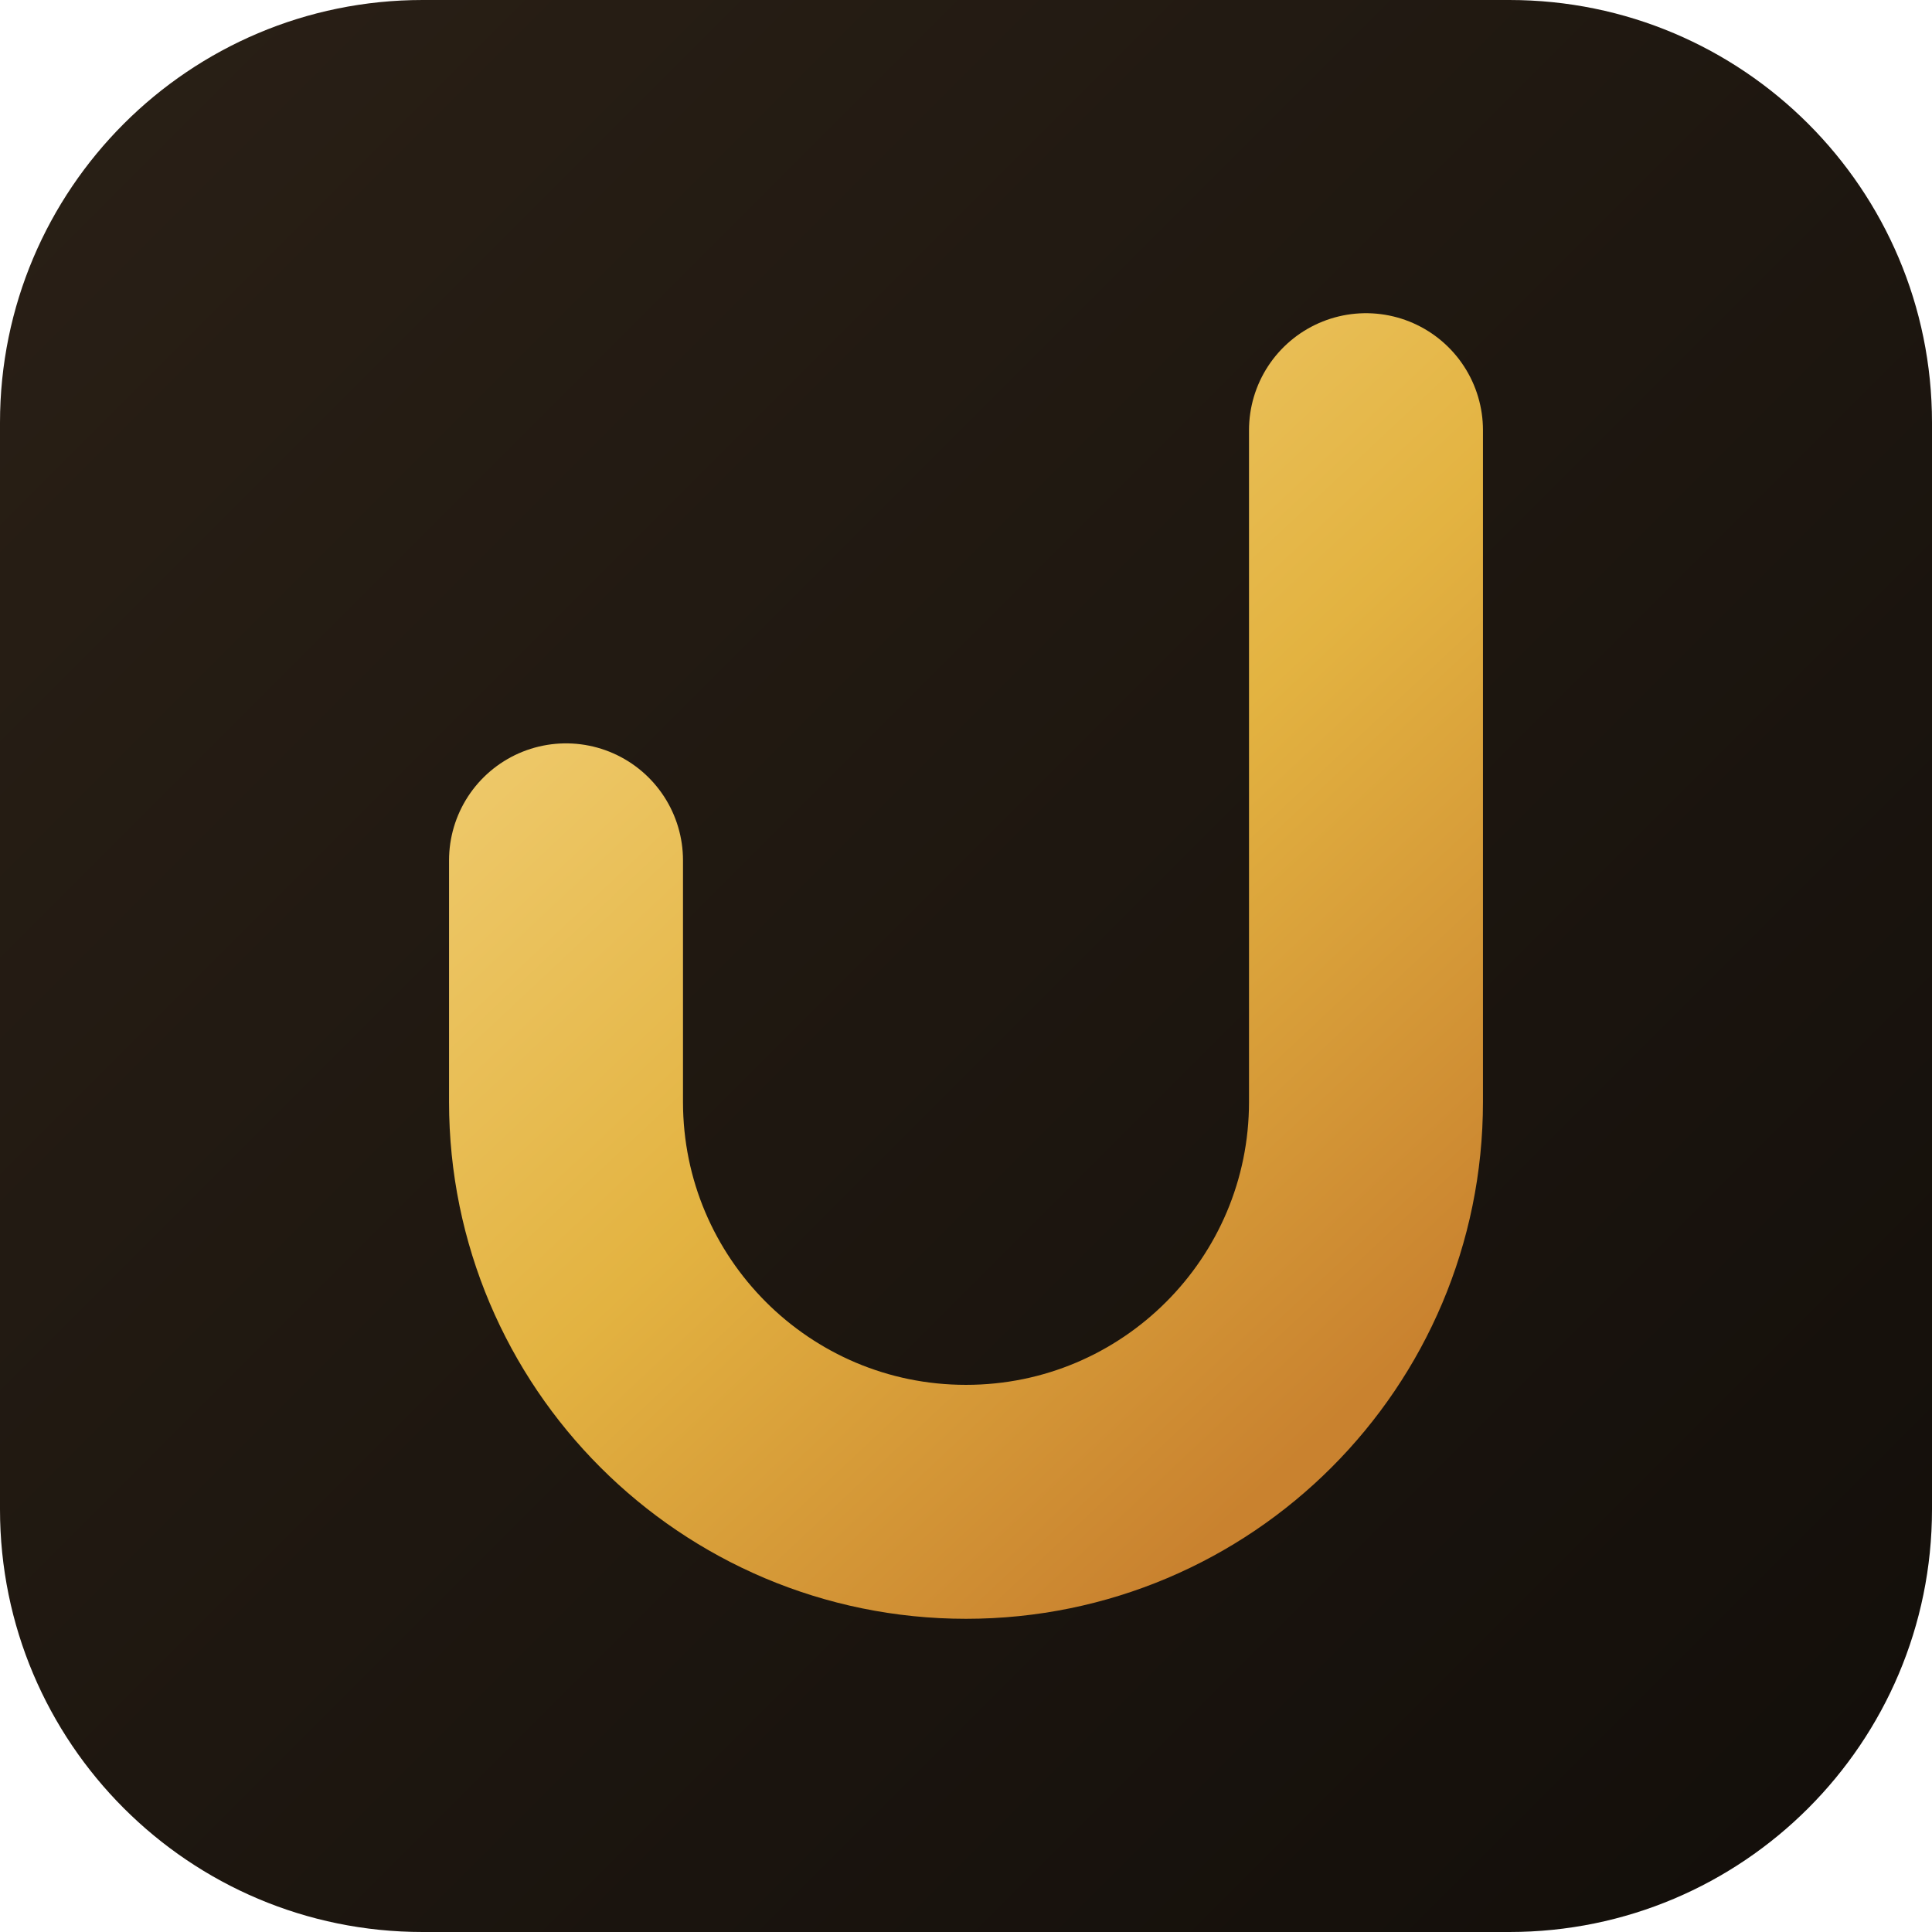
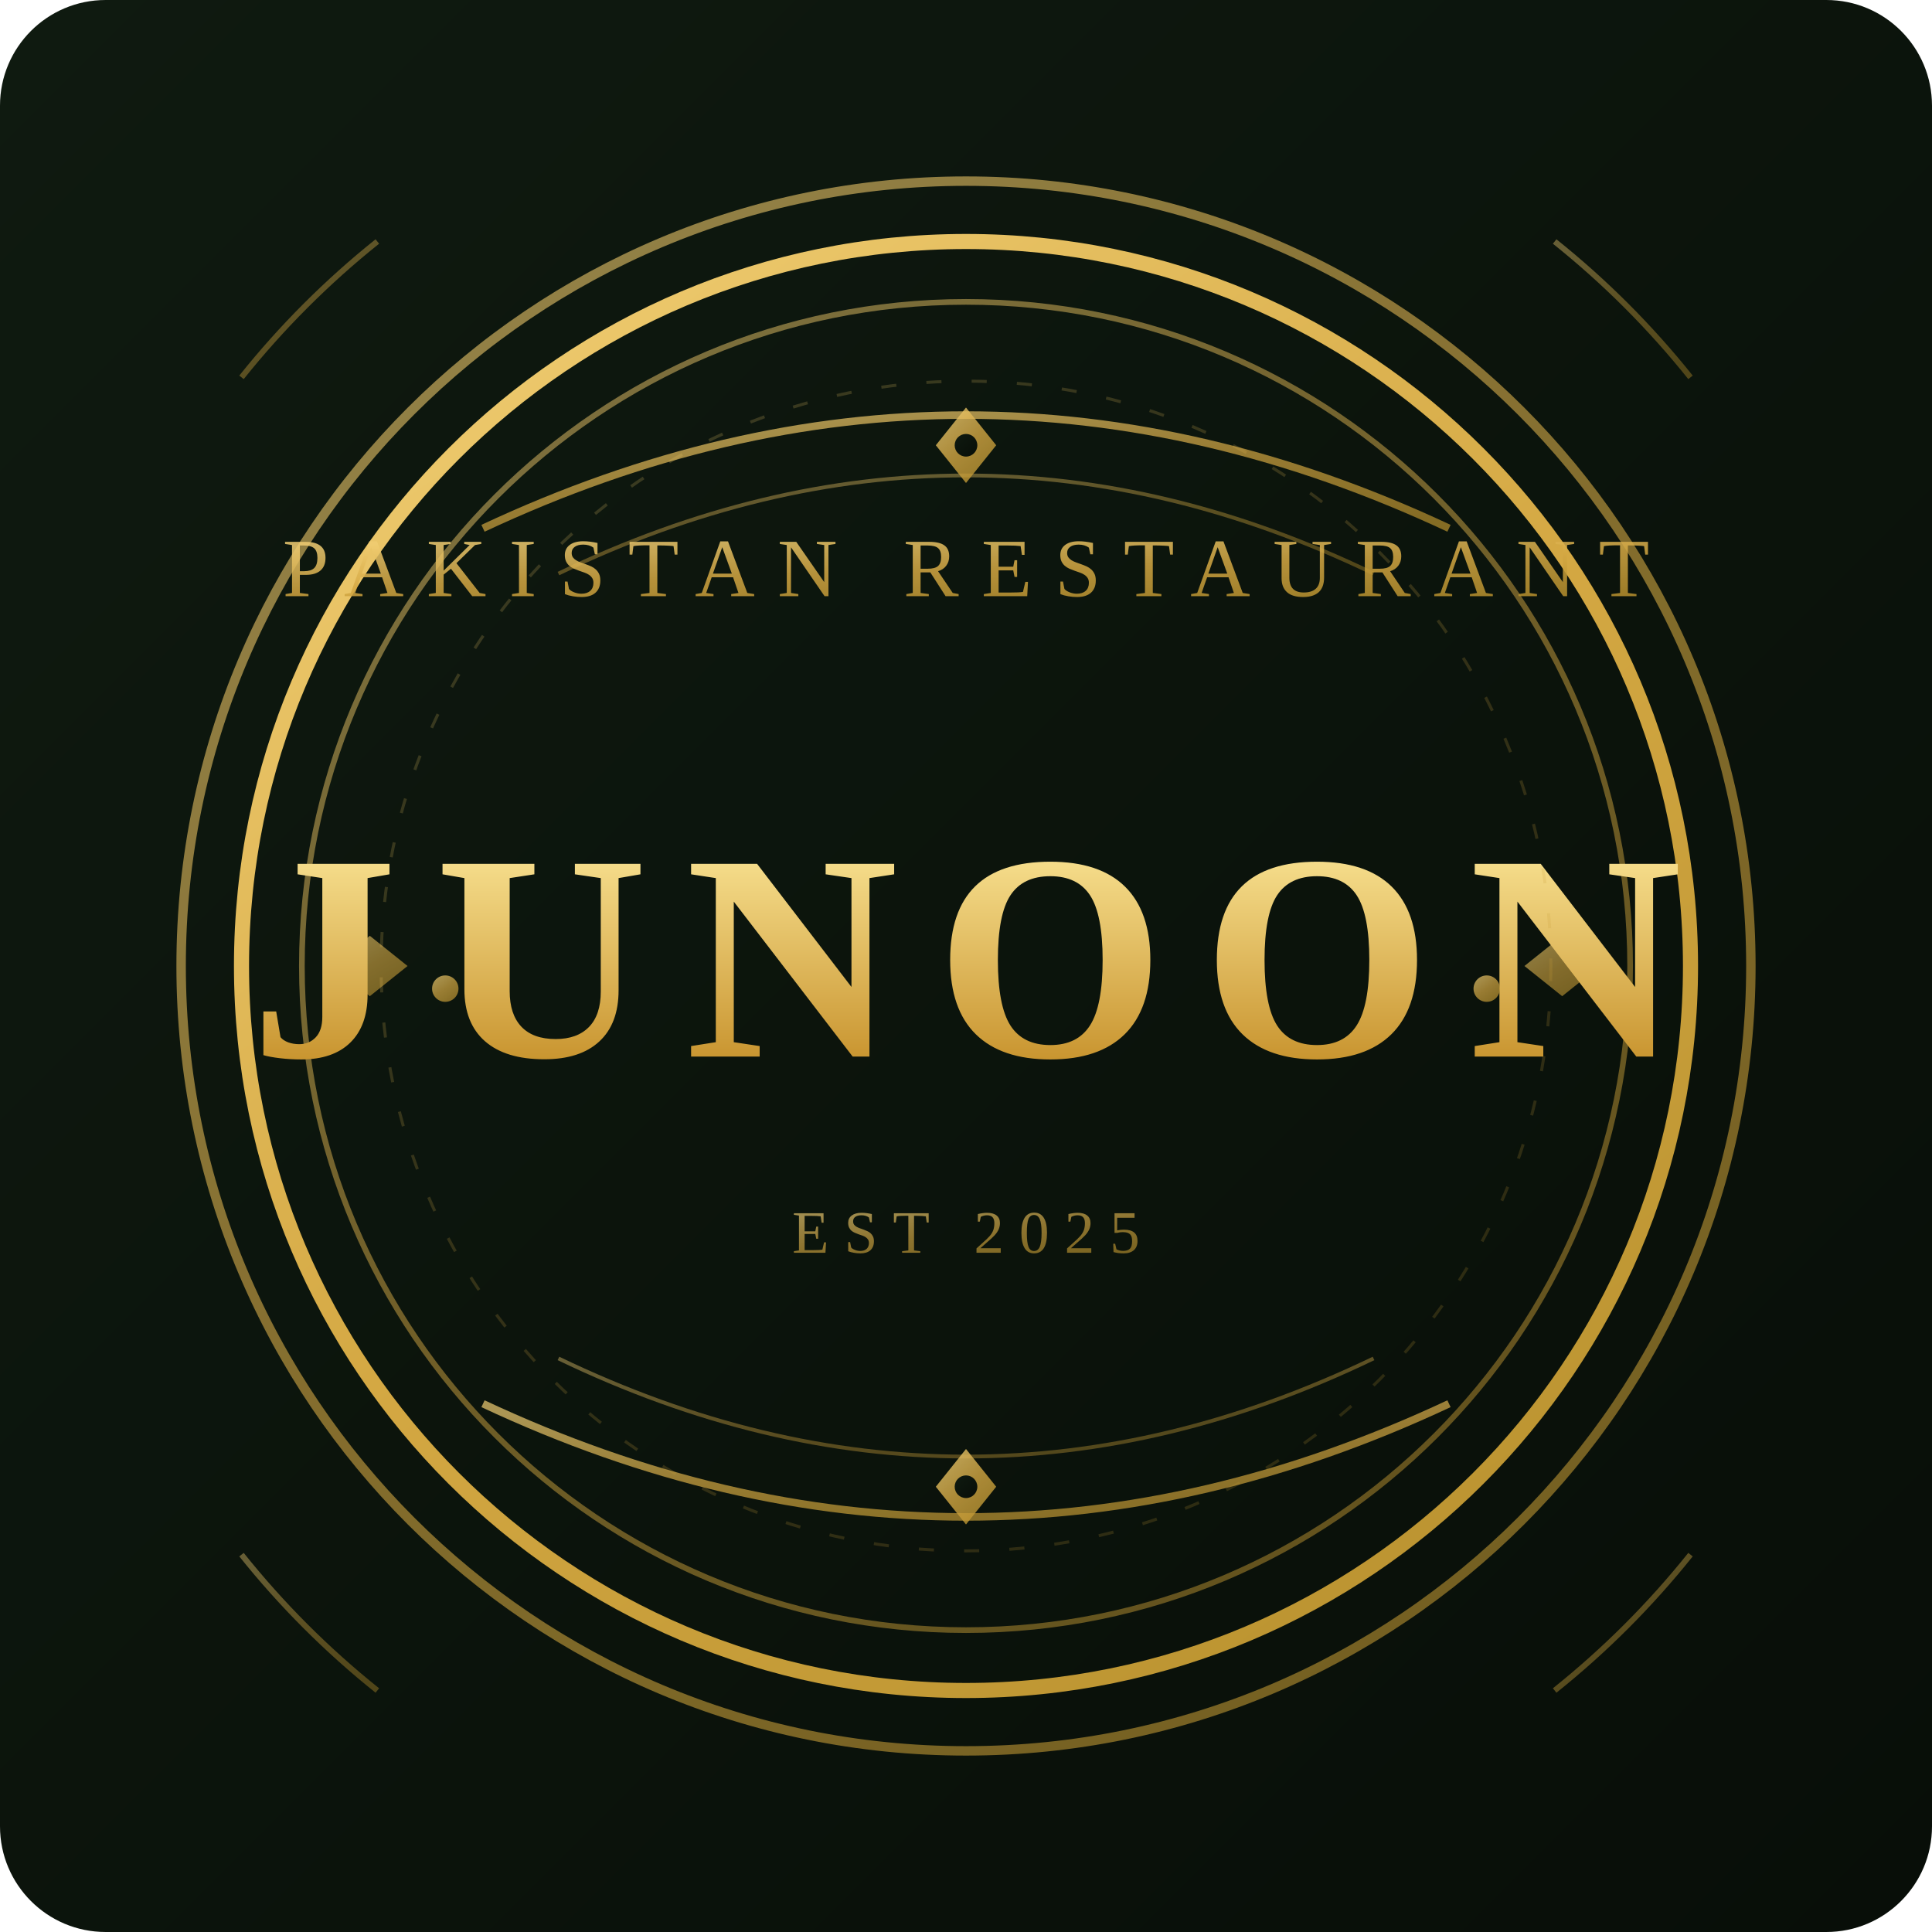
- <svg xmlns="http://www.w3.org/2000/svg" width="512" height="512" viewBox="0 0 512 512" role="img" aria-label="Janoon" shape-rendering="geometricPrecision">
+ <svg xmlns="http://www.w3.org/2000/svg" width="512" height="512" viewBox="0 0 512 512" role="img" aria-label="Junoon Pakistani Restaurant" shape-rendering="geometricPrecision">
  <defs>
-     <linearGradient id="jan-bg" x1="0" y1="0" x2="1" y2="1">
-       <stop offset="0" stop-color="#2a2016" />
-       <stop offset="1" stop-color="#120e0a" />
+     <linearGradient id="bg" x1="0" y1="0" x2="1" y2="1">
+       <stop offset="0" stop-color="#0f1a10" />
+       <stop offset="1" stop-color="#080e08" />
    </linearGradient>
-     <linearGradient id="jan-gold" x1="0.15" y1="0" x2="0.85" y2="1">
+     <linearGradient id="gold" x1="0.15" y1="0" x2="0.85" y2="1">
      <stop offset="0" stop-color="#f0cd72" />
-       <stop offset="0.5" stop-color="#e3b341" />
-       <stop offset="1" stop-color="#c9822f" />
+       <stop offset="0.5" stop-color="#d4a843" />
+       <stop offset="1" stop-color="#b8912e" />
+     </linearGradient>
+     <linearGradient id="goldLight" x1="0" y1="0" x2="0" y2="1">
+       <stop offset="0" stop-color="#f5dc8a" />
+       <stop offset="1" stop-color="#c99530" />
    </linearGradient>
  </defs>
-   <rect x="0" y="0" width="512" height="512" rx="112" ry="112" fill="url(#jan-bg)" />
-   <path d="M362 114 V292 A106 106 0 0 1 150 292 V228" fill="none" stroke="url(#jan-gold)" stroke-width="62" stroke-linecap="round" stroke-linejoin="round" />
+   <rect width="512" height="512" rx="28" ry="28" fill="url(#bg)" />
+   <rect x="48" y="48" width="416" height="416" rx="208" ry="208" fill="none" stroke="url(#gold)" stroke-width="2.5" opacity="0.6" />
+   <ellipse cx="256" cy="256" rx="192" ry="192" fill="none" stroke="url(#gold)" stroke-width="4" />
+   <ellipse cx="256" cy="256" rx="176" ry="176" fill="none" stroke="url(#gold)" stroke-width="1.5" opacity="0.5" />
+   <path d="M128 140 Q256 80 384 140" fill="none" stroke="url(#gold)" stroke-width="2" opacity="0.7" />
+   <path d="M148 152 Q256 100 364 152" fill="none" stroke="url(#gold)" stroke-width="1" opacity="0.4" />
+   <path d="M128 372 Q256 432 384 372" fill="none" stroke="url(#gold)" stroke-width="2" opacity="0.7" />
+   <path d="M148 360 Q256 412 364 360" fill="none" stroke="url(#gold)" stroke-width="1" opacity="0.4" />
+   <path d="M256 108 L264 118 L256 128 L248 118 Z" fill="url(#gold)" opacity="0.8" />
+   <circle cx="256" cy="118" r="3" fill="url(#bg)" />
+   <path d="M256 384 L264 394 L256 404 L248 394 Z" fill="url(#gold)" opacity="0.8" />
+   <circle cx="256" cy="394" r="3" fill="url(#bg)" />
+   <path d="M88 256 L98 248 L108 256 L98 264 Z" fill="url(#gold)" opacity="0.6" />
+   <path d="M404 256 L414 248 L424 256 L414 264 Z" fill="url(#gold)" opacity="0.6" />
+   <line x1="130" y1="172" x2="382" y2="172" stroke="url(#gold)" stroke-width="1" opacity="0.35" />
+   <line x1="130" y1="340" x2="382" y2="340" stroke="url(#gold)" stroke-width="1" opacity="0.35" />
+   <text x="256" y="158" text-anchor="middle" font-family="'Georgia', 'Times New Roman', serif" font-size="22" font-weight="400" letter-spacing="6" fill="url(#gold)" opacity="0.85">
+     PAKISTAN RESTAURANT
+   </text>
+   <text x="256" y="280" text-anchor="middle" font-family="'Georgia', 'Times New Roman', serif" font-size="78" font-weight="700" letter-spacing="10" fill="url(#goldLight)">
+     JUNOON
+   </text>
+   <circle cx="118" cy="262" r="3.5" fill="url(#gold)" opacity="0.7" />
+   <circle cx="394" cy="262" r="3.5" fill="url(#gold)" opacity="0.7" />
+   <line x1="200" y1="302" x2="312" y2="302" stroke="url(#gold)" stroke-width="1.2" opacity="0.5" />
+   <text x="256" y="332" text-anchor="middle" font-family="'Georgia', 'Times New Roman', serif" font-size="16" font-weight="400" letter-spacing="4" fill="url(#gold)" opacity="0.65">
+     EST 2025
+   </text>
+   <path d="M64 100 Q80 80 100 64" fill="none" stroke="url(#gold)" stroke-width="1.5" opacity="0.4" />
+   <path d="M448 100 Q432 80 412 64" fill="none" stroke="url(#gold)" stroke-width="1.5" opacity="0.4" />
+   <path d="M64 412 Q80 432 100 448" fill="none" stroke="url(#gold)" stroke-width="1.5" opacity="0.4" />
+   <path d="M448 412 Q432 432 412 448" fill="none" stroke="url(#gold)" stroke-width="1.5" opacity="0.4" />
+   <circle cx="256" cy="256" r="155" fill="none" stroke="url(#gold)" stroke-width="0.8" opacity="0.2" stroke-dasharray="4 8" />
</svg>
